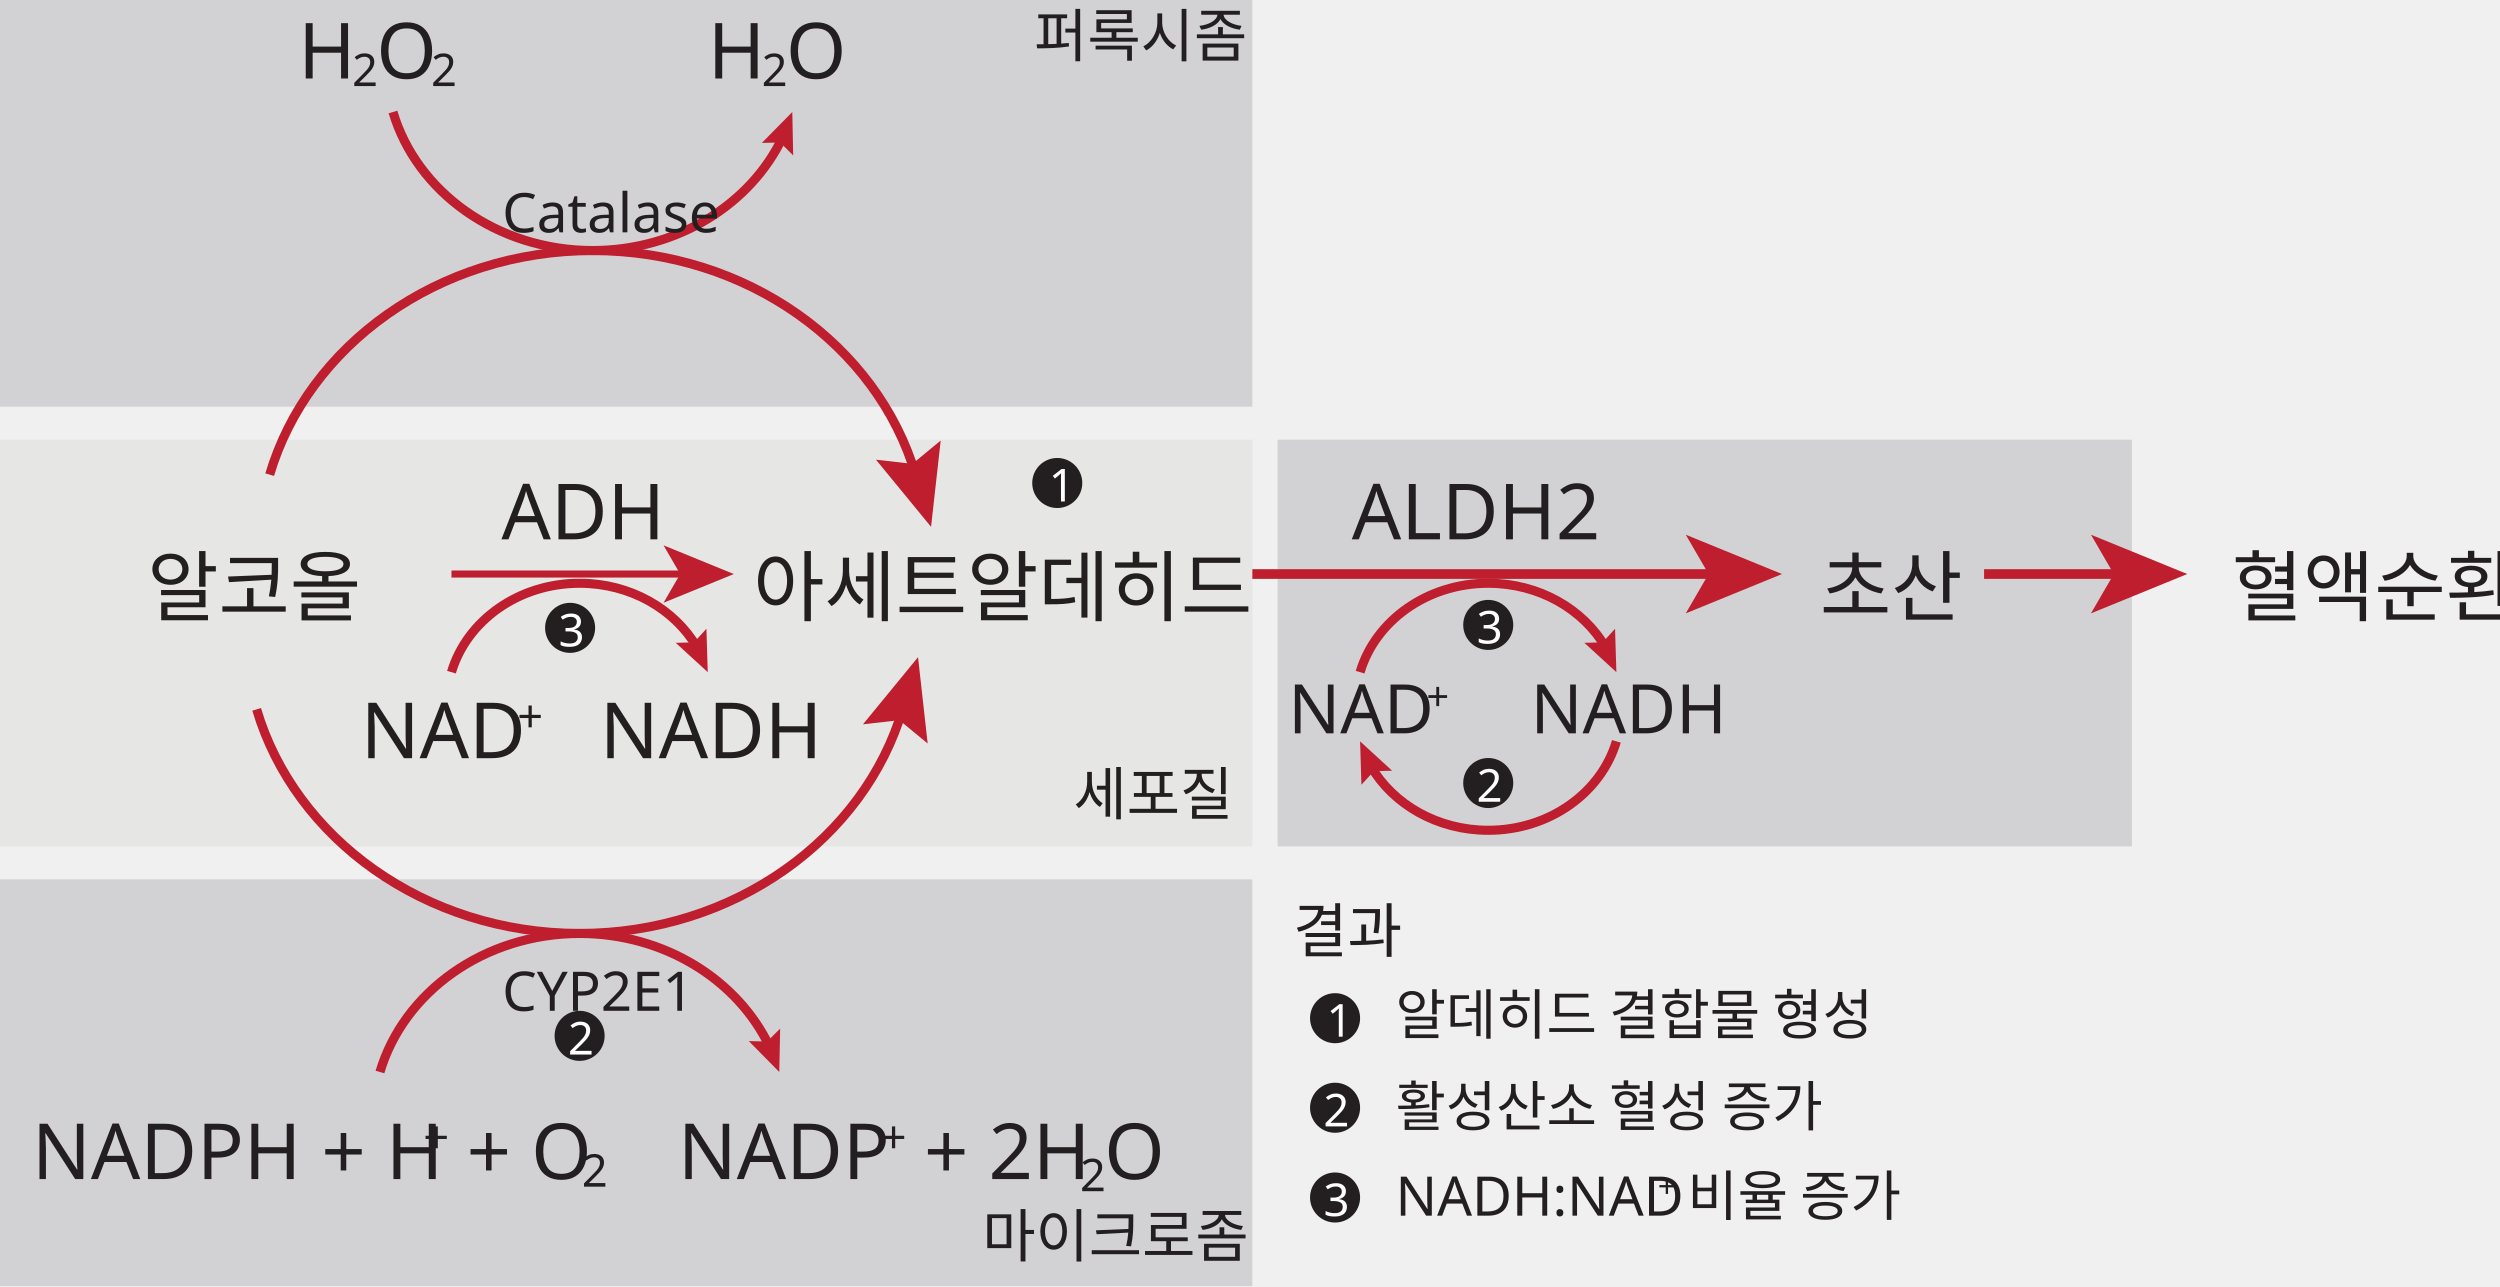
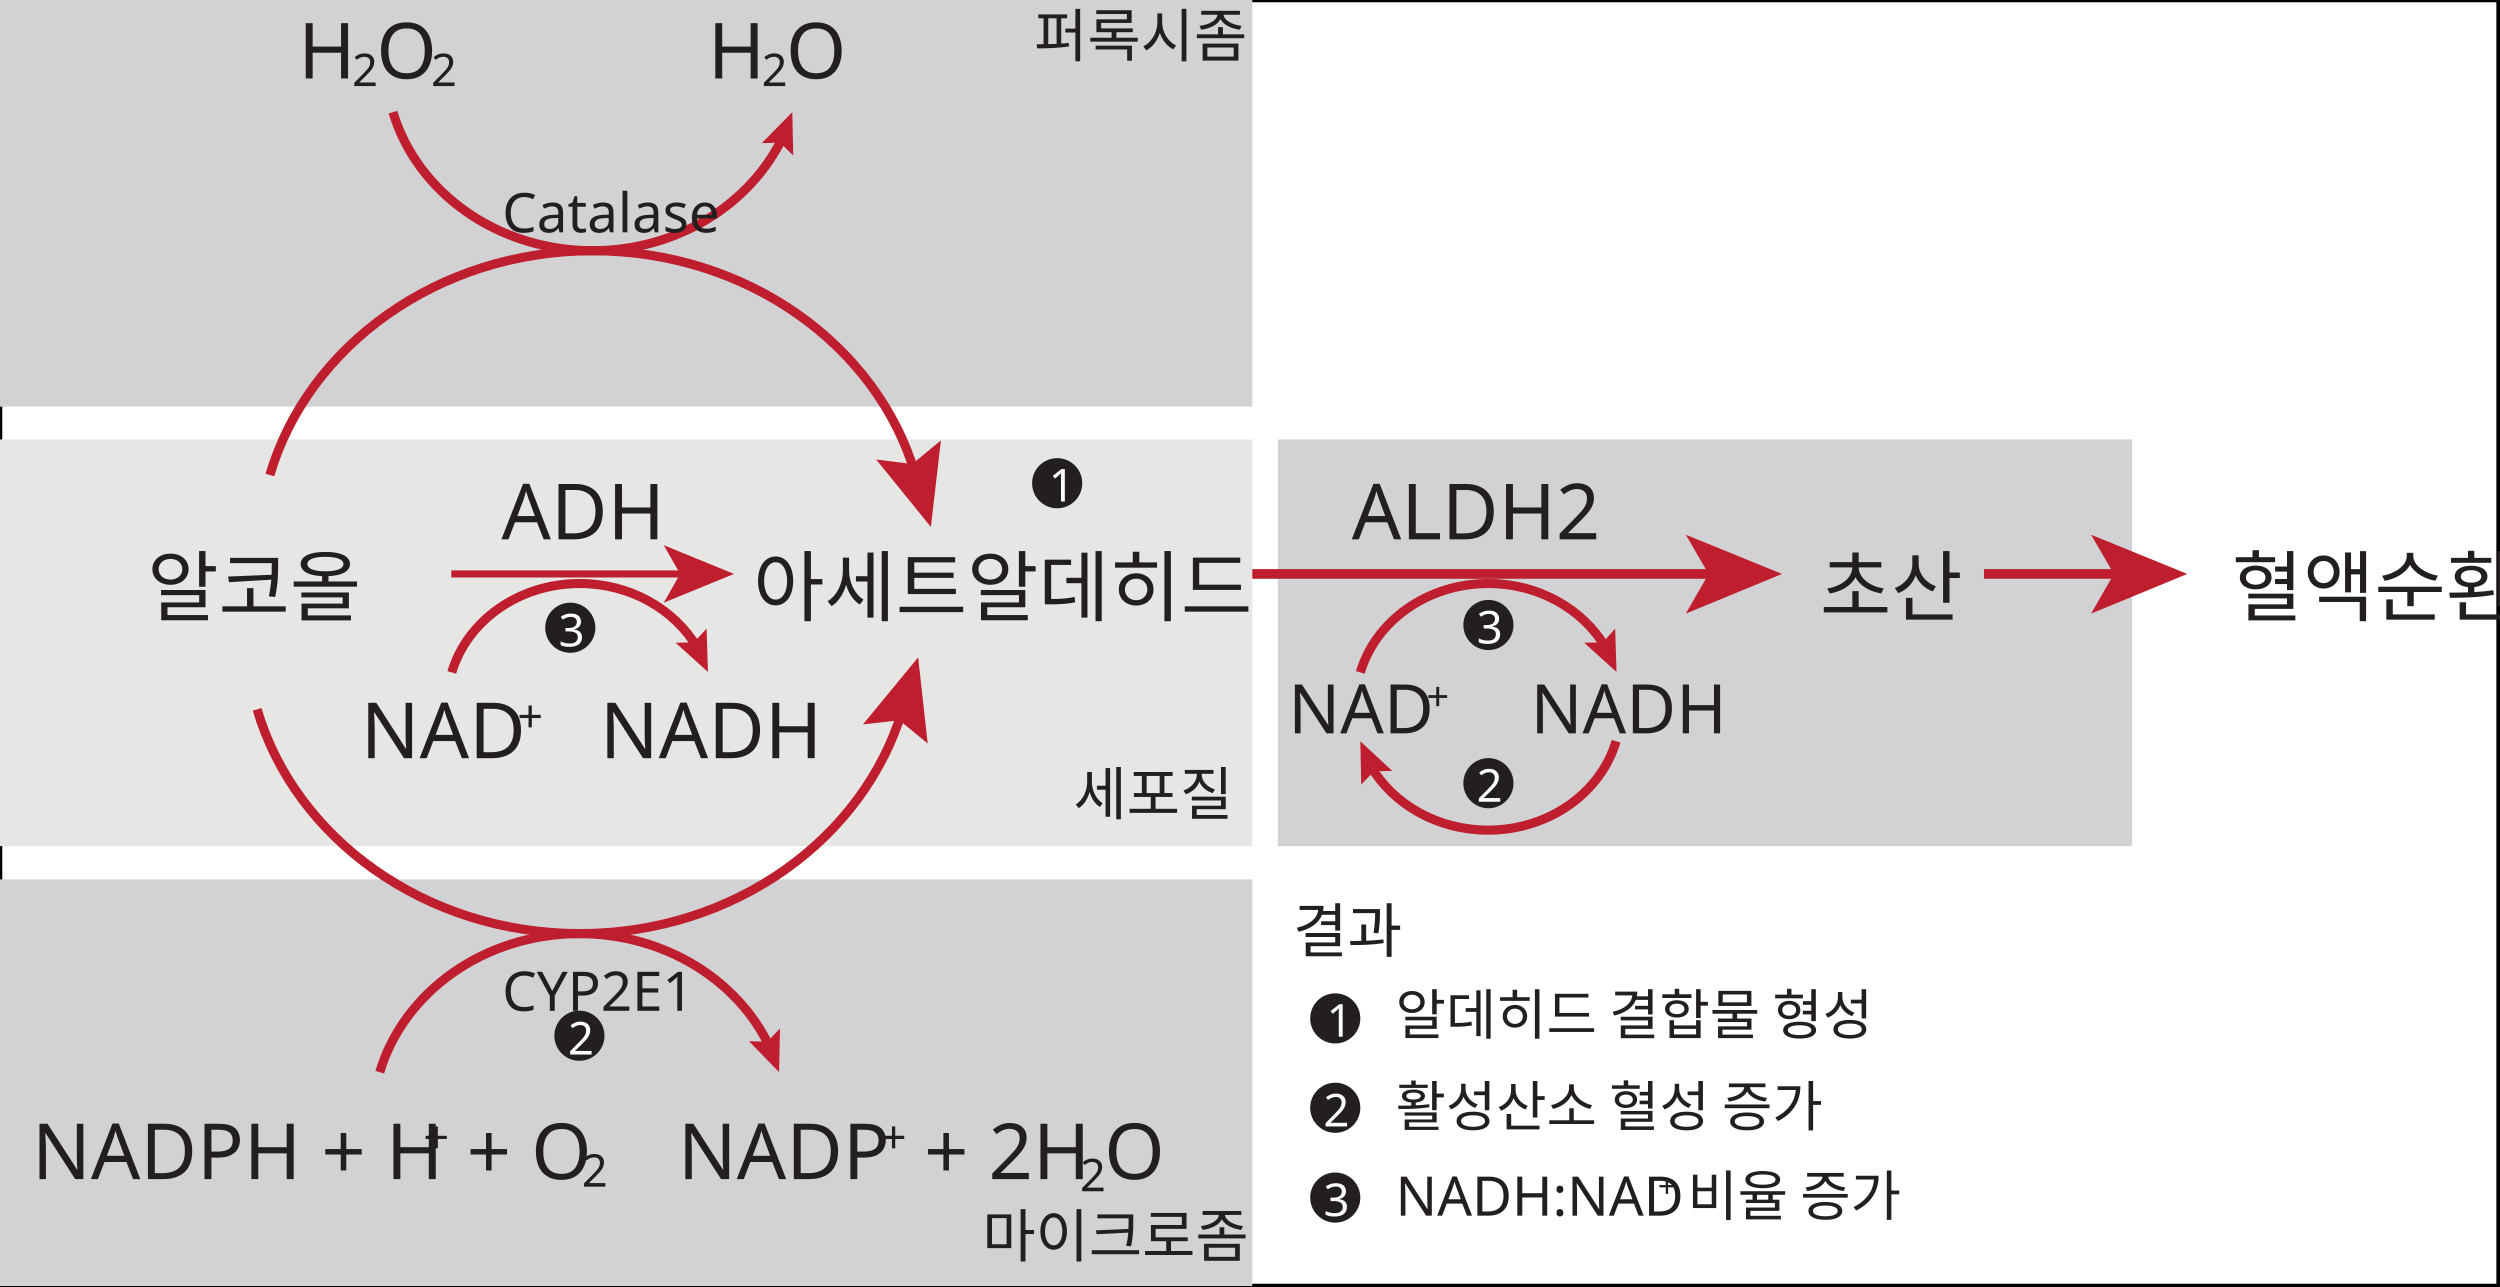
- <svg xmlns="http://www.w3.org/2000/svg" id="_레이어_1" data-name="레이어 1" viewBox="0 0 548.405 282.116">
-   <defs>
-     <style>
-       .cls-1 {
-         font-size: 12.7px;
-       }
- 
-       .cls-1, .cls-2, .cls-3, .cls-4, .cls-5, .cls-6, .cls-7, .cls-8 {
-         font-family: AppleSDGothicNeoEB00, AppleSDGothicNeoEB00;
-       }
- 
-       .cls-1, .cls-2, .cls-3, .cls-5, .cls-9, .cls-6, .cls-10, .cls-7, .cls-8 {
-         fill: #231f20;
-       }
- 
-       .cls-11 {
-         stroke-width: 2.122px;
-       }
- 
-       .cls-11, .cls-12, .cls-13 {
-         fill: none;
-         stroke: #be1e2d;
-         stroke-miterlimit: 10;
-       }
- 
-       .cls-12 {
-         stroke-width: 2px;
-       }
- 
-       .cls-13 {
-         stroke-width: 1.55px;
-       }
- 
-       .cls-2 {
-         letter-spacing: 0em;
-       }
- 
-       .cls-2, .cls-3, .cls-7 {
-         font-size: 17px;
-       }
- 
-       .cls-3 {
-         letter-spacing: 0em;
-       }
- 
-       .cls-14 {
-         fill: #e6e6e5;
-       }
- 
-       .cls-14, .cls-10, .cls-15, .cls-16 {
-         stroke-width: 0px;
-       }
- 
-       .cls-4 {
-         fill: #fff;
-         font-size: 9.973px;
-       }
- 
-       .cls-5, .cls-9 {
-         font-size: 12px;
-       }
- 
-       .cls-9 {
-         font-family: AppleSDGothicNeoR00, AppleSDGothicNeoR00;
-       }
- 
-       .cls-6 {
-         font-size: 15px;
-       }
- 
-       .cls-15 {
-         fill: #d2d2d4;
-       }
- 
-       .cls-16 {
-         fill: #be1e2d;
-       }
- 
-       .cls-8 {
-         font-size: 13px;
-       }
-     </style>
-   </defs>
-   <rect class="cls-15" x="280.258" y="96.45" width="187.405" height="89.217" />
-   <rect class="cls-15" width="274.716" height="89.217" />
-   <rect class="cls-14" y="96.45" width="274.716" height="89.217" />
-   <rect class="cls-15" y="192.9" width="274.716" height="89.217" />
+ <svg xmlns="http://www.w3.org/2000/svg" version="1.1" id="_레이어_1" x="0px" y="0px" viewBox="0 0 548.4 282.1" style="enable-background:new 0 0 548.4 282.1;" xml:space="preserve">
+   <style type="text/css">
+ 	.st0{fill:#FFFFFF;stroke:#000000;stroke-miterlimit:10;}
+ 	.st1{fill:#D2D2D4;}
+ 	.st2{fill:#E6E6E5;}
+ 	.st3{fill:none;stroke:#BE1E2D;stroke-width:2;stroke-miterlimit:10;}
+ 	.st4{fill:#BE1E2D;}
+ 	.st5{fill:#231F20;}
+ 	.st6{font-family:'AppleSDGothicNeoEB00';}
+ 	.st7{font-size:17px;}
+ 	.st8{font-size:9.911px;}
+ 	.st9{font-size:15px;}
+ 	.st10{font-size:8.745px;}
+ 	.st11{fill:none;stroke:#BE1E2D;stroke-width:1.55;stroke-miterlimit:10;}
+ 	.st12{font-size:12px;}
+ 	.st13{fill:none;stroke:#BE1E2D;stroke-width:2.122;stroke-miterlimit:10;}
+ 	.st14{fill:#FFFFFF;}
+ 	.st15{font-size:9.973px;}
+ 	.st16{font-size:12.7px;}
+ 	.st17{font-size:13px;}
+ 	.st18{font-family:'AppleSDGothicNeoR00';}
+ 	.st19{font-size:6.996px;}
+ </style>
+   <rect y="0" class="st0" width="548.1" height="282.1" />
+   <rect x="280.3" y="96.4" class="st1" width="187.4" height="89.2" />
+   <rect y="0" class="st1" width="274.7" height="89.2" />
+   <rect y="96.4" class="st2" width="274.7" height="89.2" />
+   <rect y="192.9" class="st1" width="274.7" height="89.2" />
  <g>
-     <path class="cls-12" d="m200.848,104.121c-8.384-28.311-36.919-49.161-70.846-49.161s-62.462,20.85-70.846,49.161" />
-     <polygon class="cls-16" points="206.354 96.632 200.146 101.752 192.151 100.839 204.238 115.569 206.354 96.632" />
+     <path class="st3" d="M200.8,104.1C192.5,75.8,163.9,55,130,55s-62.5,20.9-70.8,49.2" />
+     <polygon class="st4" points="206.4,96.6 200.1,101.8 192.2,100.8 204.2,115.6  " />
  </g>
  <g>
-     <path class="cls-12" d="m197.99,155.607c-8.384,28.311-36.919,49.161-70.846,49.161s-62.462-20.85-70.846-49.161" />
-     <polygon class="cls-16" points="189.294 158.89 197.289 157.976 203.496 163.096 201.38 144.159 189.294 158.89" />
+     <path class="st3" d="M198,155.6c-8.4,28.3-36.9,49.2-70.8,49.2s-62.5-20.9-70.8-49.2" />
+     <polygon class="st4" points="189.3,158.9 197.3,158 203.5,163.1 201.4,144.2  " />
  </g>
  <g>
-     <path class="cls-12" d="m152.874,141.971c-4.883-8.343-14.571-14.028-25.73-14.028-13.462,0-24.783,8.273-28.11,19.506" />
-     <polygon class="cls-16" points="154.961 137.926 152.25 140.899 148.229 141.013 155.254 147.449 154.961 137.926" />
+     <path class="st3" d="M152.9,142c-4.9-8.3-14.6-14-25.7-14c-13.5,0-24.8,8.3-28.1,19.5" />
+     <polygon class="st4" points="155,137.9 152.2,140.9 148.2,141 155.3,147.4  " />
  </g>
  <g>
-     <path class="cls-12" d="m352.194,141.971c-4.883-8.343-14.571-14.028-25.73-14.028-13.462,0-24.783,8.273-28.11,19.506" />
-     <polygon class="cls-16" points="354.28 137.926 351.57 140.899 347.548 141.013 354.573 147.449 354.28 137.926" />
+     <path class="st3" d="M352.2,142c-4.9-8.3-14.6-14-25.7-14c-13.5,0-24.8,8.3-28.1,19.5" />
+     <polygon class="st4" points="354.3,137.9 351.6,140.9 347.5,141 354.6,147.4  " />
  </g>
  <g>
-     <path class="cls-12" d="m300.733,168.104c4.883,8.343,14.571,14.028,25.73,14.028,13.462,0,24.783-8.273,28.11-19.506" />
-     <polygon class="cls-16" points="298.646 172.149 301.357 169.176 305.378 169.062 298.353 162.626 298.646 172.149" />
+     <path class="st3" d="M300.7,168.1c4.9,8.3,14.6,14,25.7,14c13.5,0,24.8-8.3,28.1-19.5" />
+     <polygon class="st4" points="298.6,172.1 301.4,169.2 305.4,169.1 298.4,162.6  " />
  </g>
  <g>
-     <path class="cls-12" d="m168.803,229.587c-6.948-14.597-22.982-24.819-41.659-24.819-20.975,0-38.615,12.89-43.799,30.393" />
-     <polygon class="cls-16" points="171.136 225.636 168.278 228.467 164.255 228.375 170.942 235.161 171.136 225.636" />
+     <path class="st3" d="M168.8,229.6c-6.9-14.6-23-24.8-41.7-24.8c-21,0-38.6,12.9-43.8,30.4" />
+     <polygon class="st4" points="171.1,225.6 168.3,228.5 164.3,228.4 170.9,235.2  " />
  </g>
  <g>
-     <path class="cls-12" d="m171.661,30.141c-6.948,14.597-22.982,24.819-41.659,24.819-20.975,0-38.615-12.89-43.799-30.393" />
-     <polygon class="cls-16" points="167.113 31.354 171.135 31.262 173.994 34.093 173.8 24.568 167.113 31.354" />
+     <path class="st3" d="M171.7,30.1C164.7,44.7,148.7,55,130,55c-21,0-38.6-12.9-43.8-30.4" />
+     <polygon class="st4" points="167.1,31.4 171.1,31.3 174,34.1 173.8,24.6  " />
  </g>
-   <text class="cls-7" transform="translate(32.3 134.941)">
-     <tspan x="0" y="0">알코올</tspan>
-   </text>
-   <text class="cls-7" transform="translate(165.208 134.94)">
-     <tspan x="0" y="0">아세트알데히드</tspan>
-   </text>
-   <text class="cls-7" transform="translate(399.22 134.94)">
-     <tspan x="0" y="0">초산</tspan>
-   </text>
-   <text class="cls-7" transform="translate(489.585 134.94)">
-     <tspan x="0" y="0">혈액순환</tspan>
-   </text>
-   <text class="cls-7" transform="translate(109.992 118.311)">
-     <tspan x="0" y="0">ADH</tspan>
-   </text>
-   <text class="cls-7" transform="translate(296.525 118.312)">
-     <tspan x="0" y="0">ALDH2</tspan>
-   </text>
-   <text class="cls-7" transform="translate(79.129 166.314)">
-     <tspan x="0" y="0">NAD</tspan>
-   </text>
-   <text class="cls-7" transform="translate(113.469 160.653) scale(.583)">
-     <tspan x="0" y="0">+</tspan>
-   </text>
-   <text class="cls-6" transform="translate(282.592 160.87)">
-     <tspan x="0" y="0">NAD</tspan>
-   </text>
-   <text class="cls-6" transform="translate(312.892 155.875) scale(.583)">
-     <tspan x="0" y="0">+</tspan>
-   </text>
-   <text class="cls-7" transform="translate(7.01 258.649)">
-     <tspan x="0" y="0">NADPH + H</tspan>
-   </text>
-   <text class="cls-3" transform="translate(92.859 252.988) scale(.583)">
-     <tspan x="0" y="0">+</tspan>
-   </text>
-   <text class="cls-7" transform="translate(97.954 258.649)">
-     <tspan x="0" y="0" xml:space="preserve"> + O</tspan>
-   </text>
-   <text class="cls-7" transform="translate(127.634 260.31) scale(.583)">
-     <tspan x="0" y="0">2</tspan>
-   </text>
-   <text class="cls-7" transform="translate(148.688 258.649)">
-     <tspan x="0" y="0">NADP</tspan>
-   </text>
-   <text class="cls-7" transform="translate(193.194 252.988) scale(.583)">
-     <tspan x="0" y="0">+</tspan>
-   </text>
-   <text class="cls-7" transform="translate(198.288 258.649)">
-     <tspan x="0" y="0" xml:space="preserve"> + 2H</tspan>
-   </text>
-   <text class="cls-7" transform="translate(236.911 261.31) scale(.583)">
-     <tspan x="0" y="0">2</tspan>
-   </text>
-   <text class="cls-7" transform="translate(242.223 258.649)">
-     <tspan x="0" y="0">O</tspan>
-   </text>
-   <text class="cls-7" transform="translate(65.41 17.22)">
-     <tspan x="0" y="0">H</tspan>
-   </text>
-   <text class="cls-7" transform="translate(77.242 18.881) scale(.583)">
-     <tspan x="0" y="0">2</tspan>
-   </text>
-   <text class="cls-7" transform="translate(82.554 17.22)">
-     <tspan x="0" y="0">O</tspan>
-   </text>
-   <text class="cls-2" transform="translate(94.556 18.881) scale(.583)">
-     <tspan x="0" y="0">2</tspan>
-   </text>
-   <text class="cls-7" transform="translate(155.253 17.22)">
-     <tspan x="0" y="0">H</tspan>
-   </text>
-   <text class="cls-7" transform="translate(167.086 18.881) scale(.583)">
-     <tspan x="0" y="0">2</tspan>
-   </text>
-   <text class="cls-7" transform="translate(172.398 17.22)">
-     <tspan x="0" y="0">O</tspan>
-   </text>
-   <text class="cls-7" transform="translate(131.573 166.314)">
-     <tspan x="0" y="0">NADH</tspan>
-   </text>
-   <text class="cls-6" transform="translate(335.745 160.87)">
-     <tspan x="0" y="0">NADH</tspan>
-   </text>
+   <text transform="matrix(1 0 0 1 32.3 134.941)" class="st5 st6 st7">알코올</text>
+   <text transform="matrix(1 0 0 1 165.208 134.94)" class="st5 st6 st7">아세트알데히드</text>
+   <text transform="matrix(1 0 0 1 399.22 134.94)" class="st5 st6 st7">초산</text>
+   <text transform="matrix(1 0 0 1 489.585 134.94)" class="st5 st6 st7">혈액순환</text>
+   <text transform="matrix(1 0 0 1 109.992 118.311)" class="st5 st6 st7">ADH</text>
+   <text transform="matrix(1 0 0 1 296.525 118.312)" class="st5 st6 st7">ALDH2</text>
+   <text transform="matrix(1 0 0 1 79.129 166.314)" class="st5 st6 st7">NAD</text>
+   <text transform="matrix(1 0 0 1 113.4692 160.6525)" class="st5 st6 st8">+</text>
+   <text transform="matrix(1 0 0 1 282.592 160.87)" class="st5 st6 st9">NAD</text>
+   <text transform="matrix(1 0 0 1 312.8926 155.8752)" class="st5 st6 st10">+</text>
+   <text transform="matrix(1 0 0 1 7.01 258.649)" class="st5 st6 st7">NADPH + H</text>
+   <text transform="matrix(1 0 0 1 92.8594 252.988)" class="st5 st6 st8">+</text>
+   <text transform="matrix(1 0 0 1 97.954 258.649)" class="st5 st6 st7"> + O</text>
+   <text transform="matrix(1 0 0 1 127.6338 260.3098)" class="st5 st6 st8">2</text>
+   <text transform="matrix(1 0 0 1 148.688 258.649)" class="st5 st6 st7">NADP</text>
+   <text transform="matrix(1 0 0 1 193.1943 252.988)" class="st5 st6 st8">+</text>
+   <text transform="matrix(1 0 0 1 198.288 258.649)" class="st5 st6 st7"> + 2H</text>
+   <text transform="matrix(1 0 0 1 236.9111 261.3098)" class="st5 st6 st8">2</text>
+   <text transform="matrix(1 0 0 1 242.223 258.649)" class="st5 st6 st7">O</text>
+   <text transform="matrix(1 0 0 1 65.41 17.22)" class="st5 st6 st7">H</text>
+   <text transform="matrix(1 0 0 1 77.2422 18.881)" class="st5 st6 st8">2</text>
+   <text transform="matrix(1 0 0 1 82.554 17.22)" class="st5 st6 st7">O</text>
+   <text transform="matrix(1 0 0 1 94.5562 18.881)" class="st5 st6 st8">2</text>
+   <text transform="matrix(1 0 0 1 155.253 17.22)" class="st5 st6 st7">H</text>
+   <text transform="matrix(1 0 0 1 167.0859 18.881)" class="st5 st6 st8">2</text>
+   <text transform="matrix(1 0 0 1 172.398 17.22)" class="st5 st6 st7">O</text>
+   <text transform="matrix(1 0 0 1 131.573 166.314)" class="st5 st6 st7">NADH</text>
+   <text transform="matrix(1 0 0 1 335.745 160.87)" class="st5 st6 st9">NADH</text>
  <g>
-     <line class="cls-13" x1="99.034" y1="125.922" x2="150.028" y2="125.922" />
-     <polygon class="cls-16" points="160.969 125.922 145.552 132.221 149.21 125.922 145.552 119.623 160.969 125.922" />
+     <line class="st11" x1="99" y1="125.9" x2="150" y2="125.9" />
+     <polygon class="st4" points="161,125.9 145.6,132.2 149.2,125.9 145.6,119.6  " />
  </g>
-   <text class="cls-5" transform="translate(110.162 221.736)">
-     <tspan x="0" y="0">CYP2E1</tspan>
-   </text>
-   <text class="cls-5" transform="translate(110.162 50.96)">
-     <tspan x="0" y="0">Catalase</tspan>
-   </text>
+   <text transform="matrix(1 0 0 1 110.162 221.736)" class="st5 st6 st12">CYP2E1</text>
+   <text transform="matrix(1 0 0 1 110.162 50.96)" class="st5 st6 st12">Catalase</text>
  <g>
-     <line class="cls-11" x1="274.716" y1="125.921" x2="375.919" y2="125.921" />
-     <polygon class="cls-16" points="390.905 125.921 369.788 134.55 374.799 125.921 369.788 117.295 390.905 125.921" />
+     <line class="st13" x1="274.7" y1="125.9" x2="375.9" y2="125.9" />
+     <polygon class="st4" points="390.9,125.9 369.8,134.6 374.8,125.9 369.8,117.3  " />
  </g>
  <g>
-     <line class="cls-11" x1="435.232" y1="125.921" x2="464.807" y2="125.921" />
-     <polygon class="cls-16" points="479.793 125.921 458.676 134.55 463.686 125.921 458.676 117.295 479.793 125.921" />
+     <line class="st13" x1="435.2" y1="125.9" x2="464.8" y2="125.9" />
+     <polygon class="st4" points="479.8,125.9 458.7,134.6 463.7,125.9 458.7,117.3  " />
  </g>
  <g>
-     <circle class="cls-10" cx="231.922" cy="105.953" r="5.49" />
-     <text class="cls-4" transform="translate(230.052 110.007)">
-       <tspan x="0" y="0">1</tspan>
-     </text>
+     <circle class="st5" cx="231.9" cy="106" r="5.5" />
+     <text transform="matrix(1 0 0 1 230.052 110.007)" class="st14 st6 st15">1</text>
  </g>
  <g>
-     <circle class="cls-10" cx="292.863" cy="223.352" r="5.49" />
-     <text class="cls-4" transform="translate(290.993 227.406)">
-       <tspan x="0" y="0">1</tspan>
-     </text>
+     <circle class="st5" cx="292.9" cy="223.4" r="5.5" />
+     <text transform="matrix(1 0 0 1 290.993 227.406)" class="st14 st6 st15">1</text>
  </g>
  <g>
-     <circle class="cls-10" cx="326.463" cy="171.768" r="5.49" />
-     <text class="cls-4" transform="translate(323.9 175.865)">
-       <tspan x="0" y="0">2</tspan>
-     </text>
+     <circle class="st5" cx="326.5" cy="171.8" r="5.5" />
+     <text transform="matrix(1 0 0 1 323.9 175.865)" class="st14 st6 st15">2</text>
  </g>
  <g>
-     <circle class="cls-10" cx="292.863" cy="242.998" r="5.49" />
-     <text class="cls-4" transform="translate(290.299 247.095)">
-       <tspan x="0" y="0">2</tspan>
-     </text>
+     <circle class="st5" cx="292.9" cy="243" r="5.5" />
+     <text transform="matrix(1 0 0 1 290.299 247.095)" class="st14 st6 st15">2</text>
  </g>
  <g>
-     <circle class="cls-10" cx="127.144" cy="227.227" r="5.49" />
-     <text class="cls-4" transform="translate(124.58 231.324)">
-       <tspan x="0" y="0">2</tspan>
-     </text>
+     <circle class="st5" cx="127.1" cy="227.2" r="5.5" />
+     <text transform="matrix(1 0 0 1 124.58 231.324)" class="st14 st6 st15">2</text>
  </g>
  <g>
-     <circle class="cls-10" cx="326.463" cy="137.084" r="5.49" />
-     <text class="cls-4" transform="translate(323.925 141.159)">
-       <tspan x="0" y="0">3</tspan>
-     </text>
+     <circle class="st5" cx="326.5" cy="137.1" r="5.5" />
+     <text transform="matrix(1 0 0 1 323.925 141.159)" class="st14 st6 st15">3</text>
  </g>
  <g>
-     <circle class="cls-10" cx="292.863" cy="262.687" r="5.49" />
-     <text class="cls-4" transform="translate(290.325 266.761)">
-       <tspan x="0" y="0">3</tspan>
-     </text>
+     <circle class="st5" cx="292.9" cy="262.7" r="5.5" />
+     <text transform="matrix(1 0 0 1 290.325 266.761)" class="st14 st6 st15">3</text>
  </g>
  <g>
-     <circle class="cls-10" cx="125.059" cy="137.727" r="5.49" />
-     <text class="cls-4" transform="translate(122.521 141.801)">
-       <tspan x="0" y="0">3</tspan>
-     </text>
+     <circle class="st5" cx="125.1" cy="137.7" r="5.5" />
+     <text transform="matrix(1 0 0 1 122.521 141.801)" class="st14 st6 st15">3</text>
  </g>
-   <text class="cls-1" transform="translate(226.852 12.451)">
-     <tspan x="0" y="0">퍼록시좀</tspan>
-   </text>
-   <text class="cls-1" transform="translate(235.467 178.746)">
-     <tspan x="0" y="0">세포질</tspan>
-   </text>
-   <text class="cls-1" transform="translate(215.477 275.729)">
-     <tspan x="0" y="0">마이크로좀</tspan>
-   </text>
-   <text class="cls-8" transform="translate(283.642 208.881)">
-     <tspan x="0" y="0">결과</tspan>
-   </text>
-   <text class="cls-9" transform="translate(306.131 226.915)">
-     <tspan x="0" y="0">알데히드 결합물 형성</tspan>
-   </text>
-   <text class="cls-9" transform="translate(306.131 247.045)">
-     <tspan x="0" y="0">활성산소 혈성 증가</tspan>
-   </text>
-   <text class="cls-9" transform="translate(306.131 266.674)">
-     <tspan x="0" y="0">NADH:NAD</tspan>
-   </text>
-   <text class="cls-9" transform="translate(363.659 262.678) scale(.583)">
-     <tspan x="0" y="0">+</tspan>
-   </text>
-   <text class="cls-9" transform="translate(367.458 266.674)">
-     <tspan x="0" y="0" xml:space="preserve"> 비율 증가</tspan>
-   </text>
+   <text transform="matrix(1 0 0 1 226.852 12.451)" class="st5 st6 st16">퍼록시좀</text>
+   <text transform="matrix(1 0 0 1 235.467 178.746)" class="st5 st6 st16">세포질</text>
+   <text transform="matrix(1 0 0 1 215.477 275.729)" class="st5 st6 st16">마이크로좀</text>
+   <text transform="matrix(1 0 0 1 283.642 208.881)" class="st5 st6 st17">결과</text>
+   <text transform="matrix(1 0 0 1 306.131 226.915)" class="st5 st18 st12">알데히드 결합물 형성</text>
+   <text transform="matrix(1 0 0 1 306.131 247.045)" class="st5 st18 st12">활성산소 혈성 증가</text>
+   <text transform="matrix(1 0 0 1 306.131 266.674)" class="st5 st18 st12">NADH:NAD</text>
+   <text transform="matrix(1 0 0 1 363.6592 262.6779)" class="st5 st18 st19">+</text>
+   <text transform="matrix(1 0 0 1 367.458 266.674)" class="st5 st18 st12"> 비율 증가</text>
</svg>
